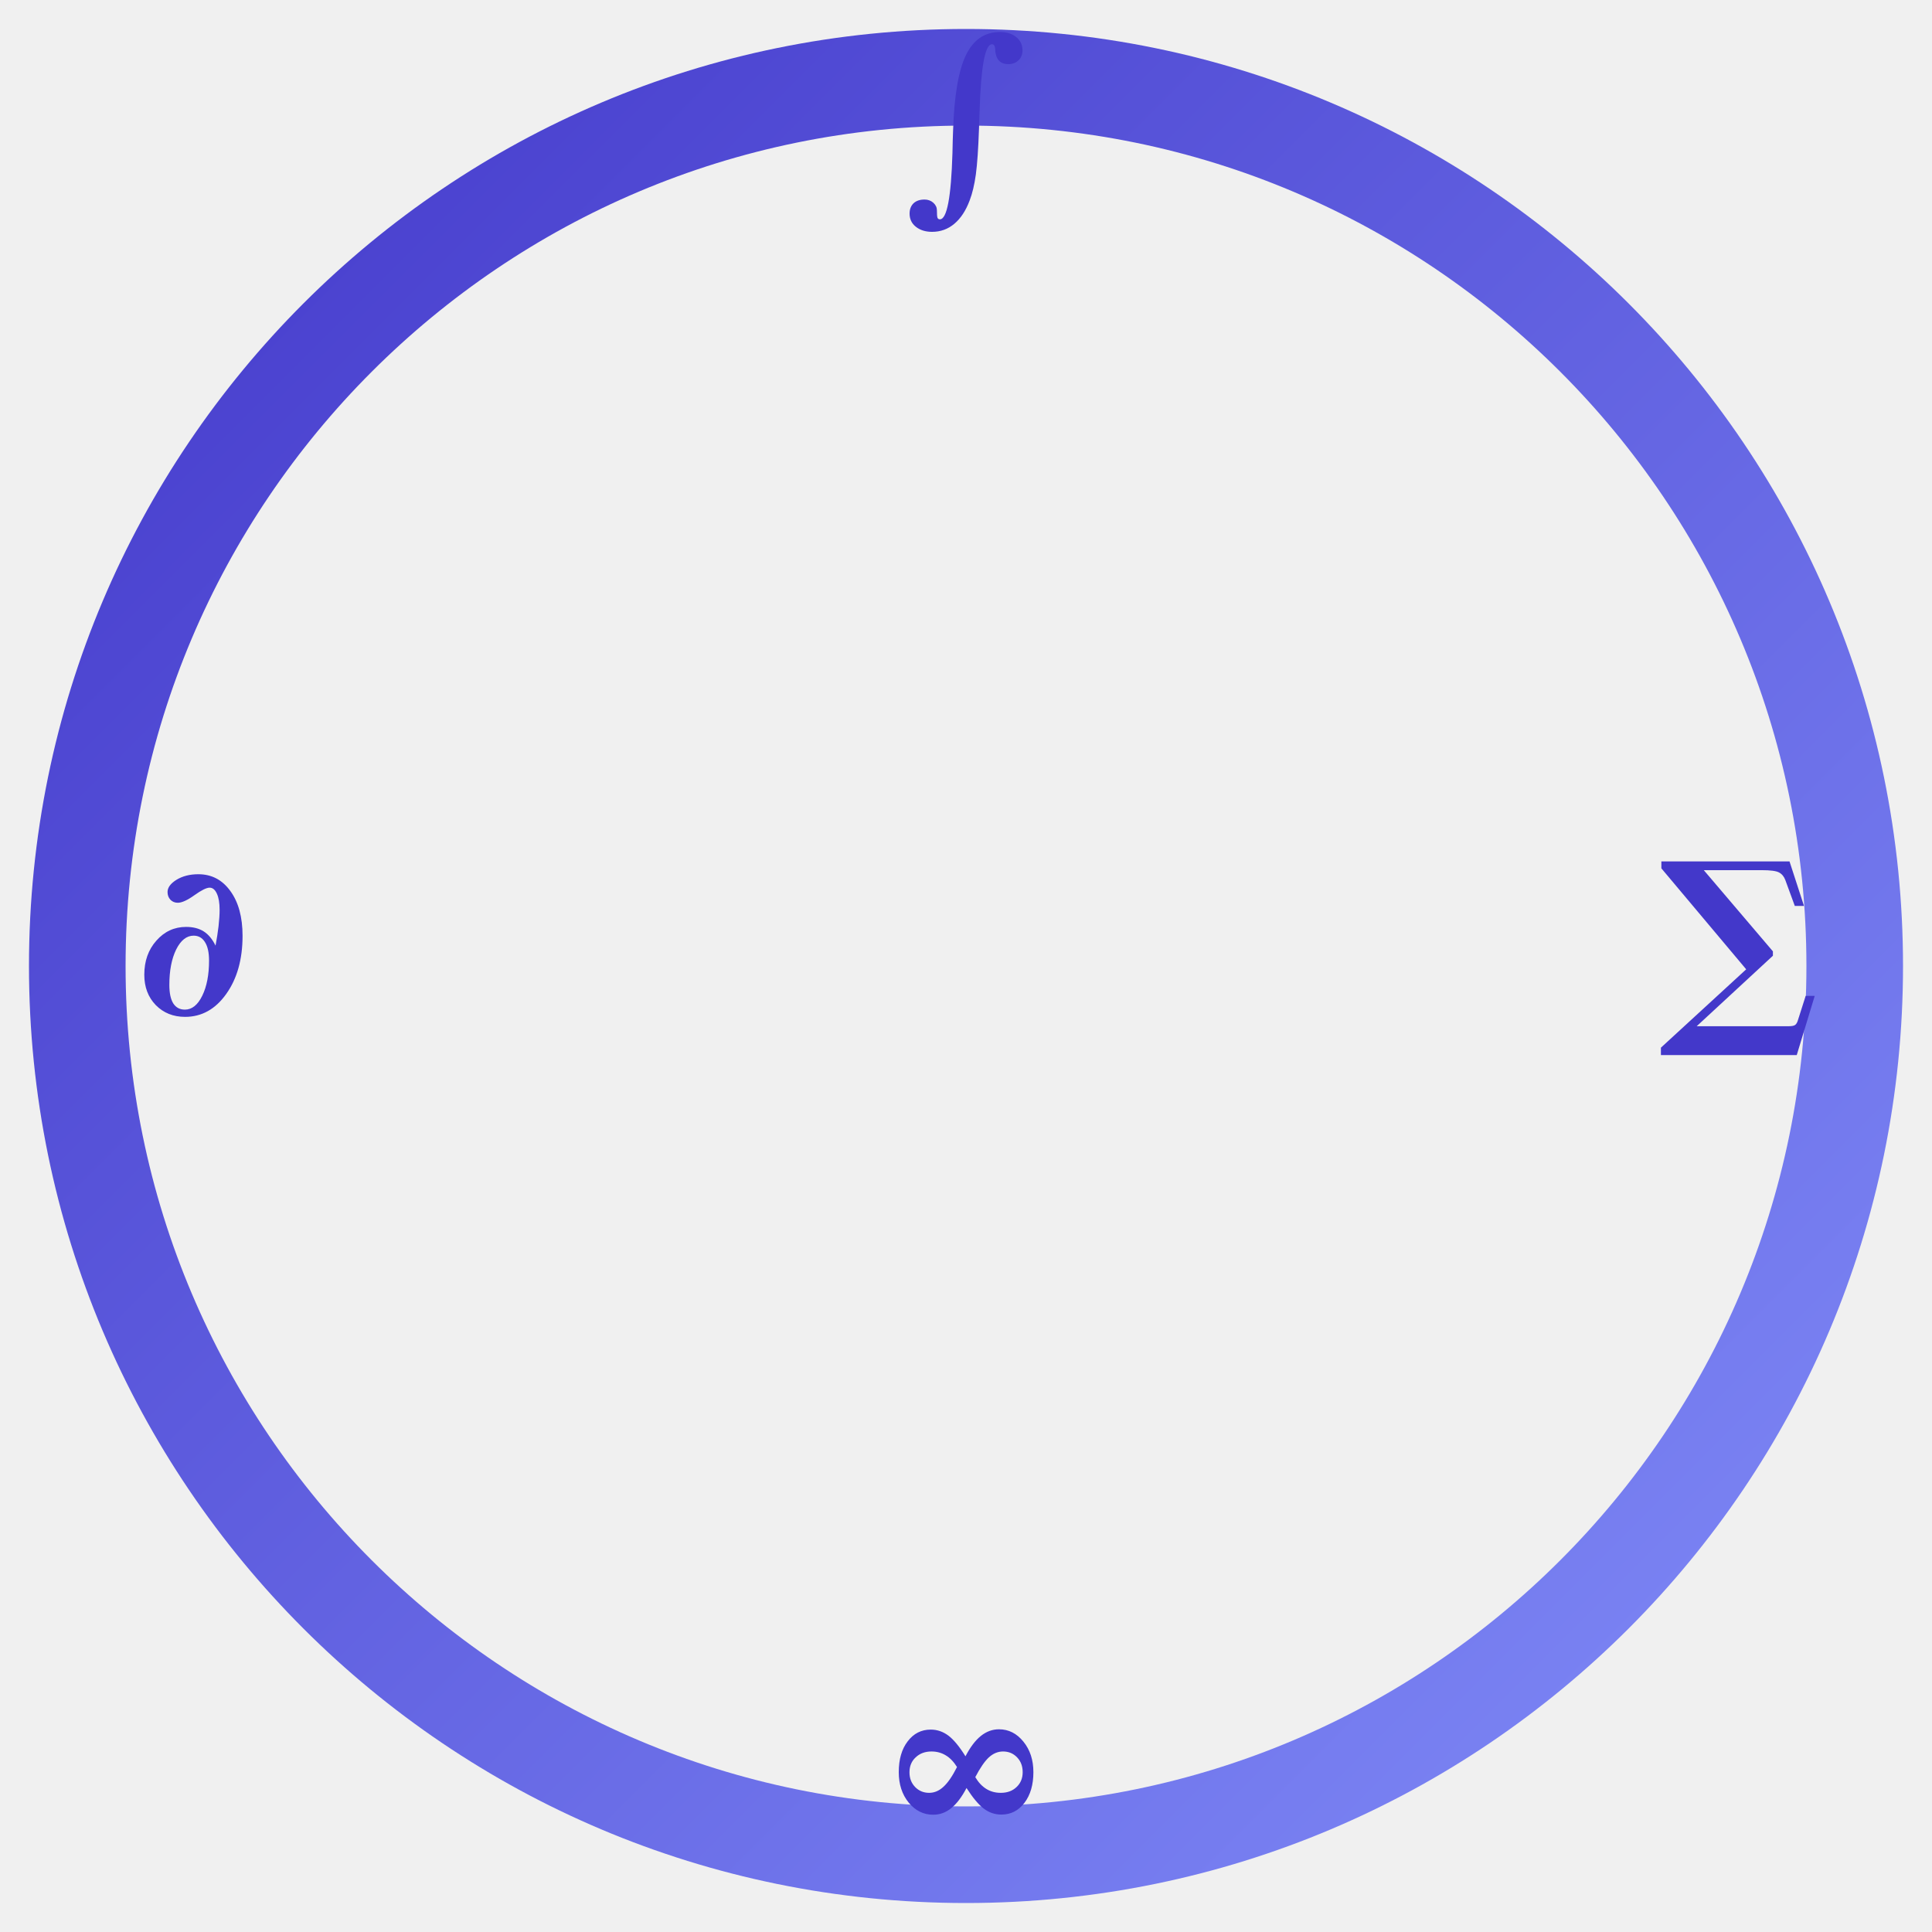
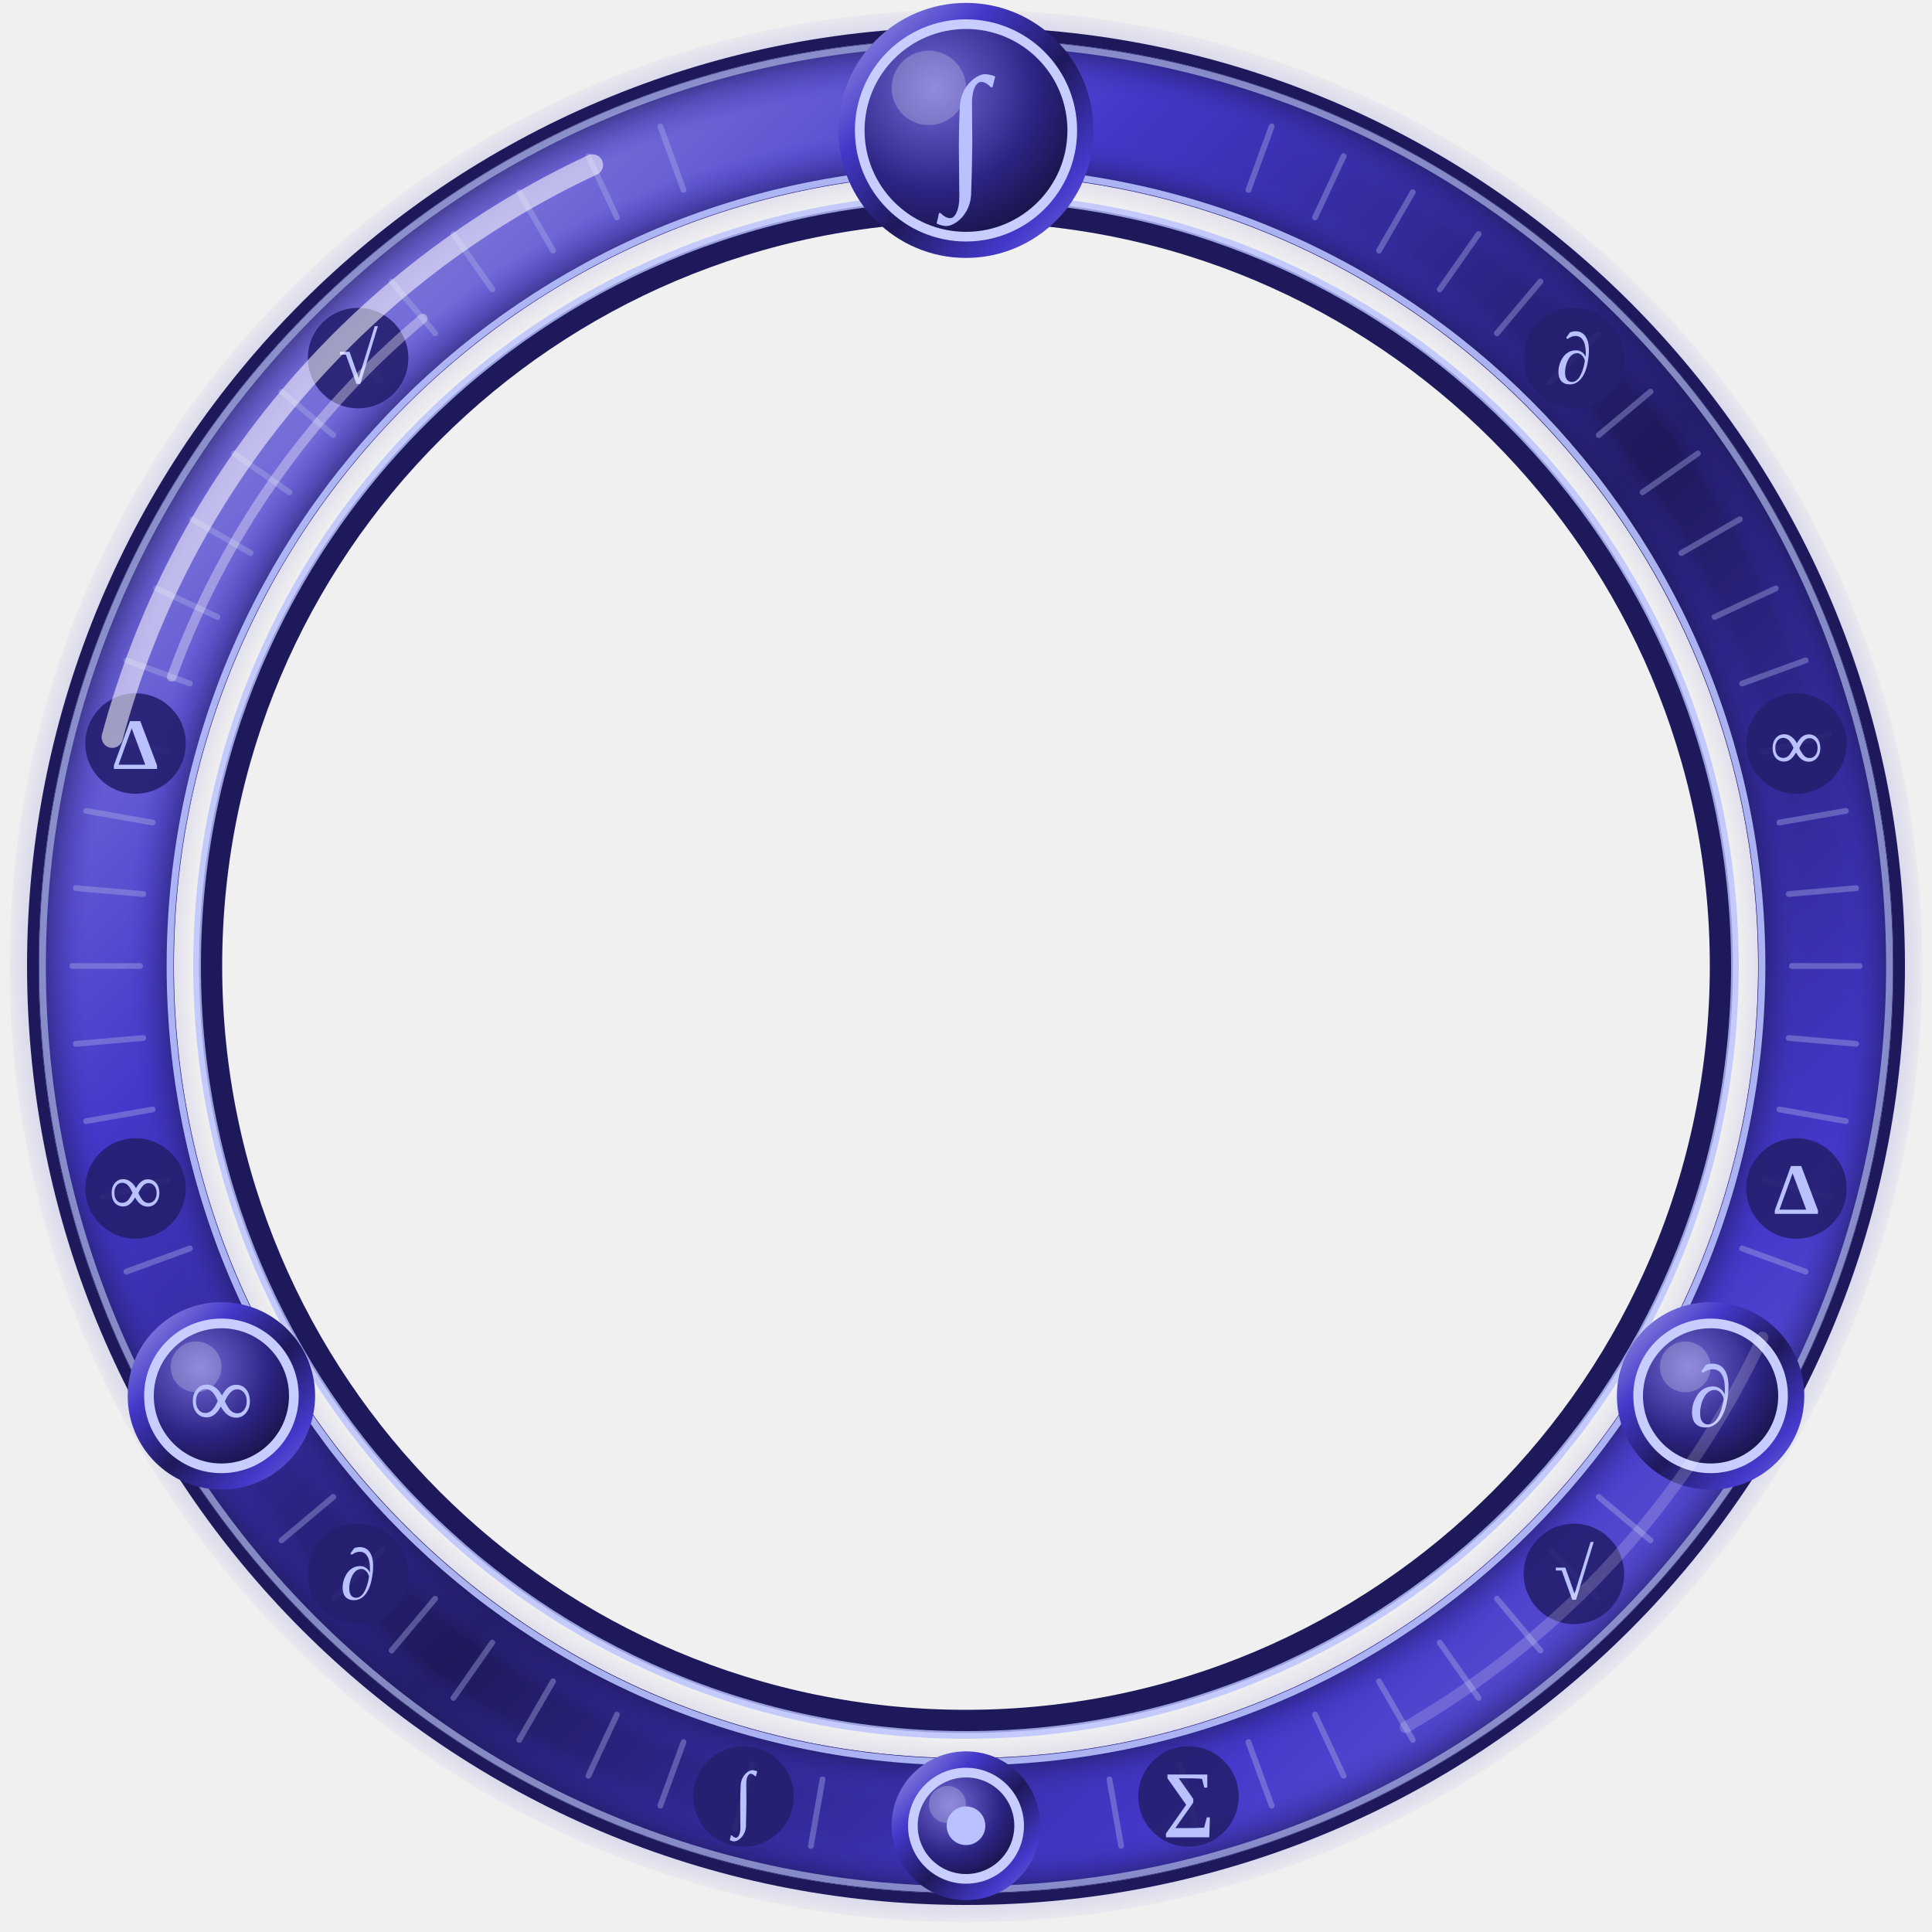
<svg xmlns="http://www.w3.org/2000/svg" viewBox="0 0 200 200" width="200" height="200">
  <defs>
-     <linearGradient id="anilloCalculia" x1="0%" y1="0%" x2="100%" y2="100%">
-       <stop offset="0%" stop-color="#4338CA" />
-       <stop offset="100%" stop-color="#818CF8" />
+     <linearGradient id="m-calculia-metal" x1="0" y1="0" x2="1" y2="1">
+       <stop offset="0" stop-color="#aaa5e7" />
+       <stop offset="0.3" stop-color="#4338CA" />
+       <stop offset="0.55" stop-color="#1e195b" />
+       <stop offset="0.8" stop-color="#4338CA" />
+       <stop offset="1" stop-color="#7b74da" />
    </linearGradient>
+     <radialGradient id="m-calculia-bisel" gradientUnits="userSpaceOnUse" cx="100" cy="100" r="100">
+       <stop offset="0.82" stop-color="#1e195b" />
+       <stop offset="0.87" stop-color="#4338CA" stop-opacity="0" />
+       <stop offset="0.91" stop-color="#4338CA" stop-opacity="0" />
+       <stop offset="0.96" stop-color="#1e195b" />
+     </radialGradient>
+     <radialGradient id="m-calculia-halo" gradientUnits="userSpaceOnUse" cx="100" cy="100" r="100">
+       <stop offset="0.8" stop-color="#4338CA" stop-opacity="0" />
+       <stop offset="0.9" stop-color="#6960d5" stop-opacity="0.45" />
+       <stop offset="1" stop-color="#4338CA" stop-opacity="0" />
+     </radialGradient>
+     <radialGradient id="m-calculia-gema" cx="0.35" cy="0.3" r="0.8">
+       <stop offset="0" stop-color="#726ad7" />
+       <stop offset="0.6" stop-color="#2c2483" />
+       <stop offset="1" stop-color="#14113d" />
+     </radialGradient>
  </defs>
-   <circle cx="100" cy="100" r="92" fill="none" stroke="url(#anilloCalculia)" stroke-width="10" />
-   <g fill="#4338CA" font-family="Georgia, serif" font-size="22" font-weight="bold" text-anchor="middle">
-     <text x="100" y="20">∫</text>
-     <text x="180" y="105">∑</text>
-     <text x="100" y="190">∞</text>
-     <text x="20" y="105">∂</text>
+   <circle cx="100" cy="100" r="99" fill="url(#m-calculia-halo)" />
+   <circle cx="100" cy="100" r="78.2" fill="none" stroke="#1e195b" stroke-width="2.4" />
+   <circle cx="100" cy="100" r="79.6" fill="none" stroke="#B9C2FF" stroke-width="0.8" opacity="0.8" />
+   <circle cx="100" cy="100" r="89" fill="none" stroke="url(#m-calculia-metal)" stroke-width="14" />
+   <circle cx="100" cy="100" r="89" fill="none" stroke="url(#m-calculia-bisel)" stroke-width="14" opacity="0.7" />
+   <circle cx="100" cy="100" r="82.4" fill="none" stroke="#B9C2FF" stroke-width="0.7" opacity="0.9" />
+   <circle cx="100" cy="100" r="95.6" fill="none" stroke="#9da5d9" stroke-width="0.7" opacity="0.8" />
+   <circle cx="100" cy="100" r="96.6" fill="none" stroke="#1e195b" stroke-width="1.2" />
+   <line x1="129.24" y1="19.66" x2="131.64" y2="13.08" stroke="#a7afe6" stroke-width="0.6" stroke-linecap="round" opacity="0.4" />
+   <line x1="136.13" y1="22.51" x2="139.09" y2="16.17" stroke="#a7afe6" stroke-width="0.6" stroke-linecap="round" opacity="0.4" />
+   <line x1="142.75" y1="25.95" x2="146.25" y2="19.89" stroke="#a7afe6" stroke-width="0.6" stroke-linecap="round" opacity="0.4" />
+   <line x1="149.04" y1="29.96" x2="153.06" y2="24.23" stroke="#a7afe6" stroke-width="0.6" stroke-linecap="round" opacity="0.4" />
+   <line x1="154.96" y1="34.5" x2="159.46" y2="29.14" stroke="#a7afe6" stroke-width="0.6" stroke-linecap="round" opacity="0.4" />
+   <line x1="160.46" y1="39.54" x2="165.41" y2="34.59" stroke="#a7afe6" stroke-width="0.6" stroke-linecap="round" opacity="0.4" />
+   <line x1="165.5" y1="45.04" x2="170.86" y2="40.54" stroke="#a7afe6" stroke-width="0.6" stroke-linecap="round" opacity="0.4" />
+   <line x1="170.04" y1="50.96" x2="175.77" y2="46.94" stroke="#a7afe6" stroke-width="0.6" stroke-linecap="round" opacity="0.4" />
+   <line x1="174.05" y1="57.25" x2="180.11" y2="53.75" stroke="#a7afe6" stroke-width="0.6" stroke-linecap="round" opacity="0.4" />
+   <line x1="177.49" y1="63.87" x2="183.83" y2="60.91" stroke="#a7afe6" stroke-width="0.6" stroke-linecap="round" opacity="0.4" />
+   <line x1="180.34" y1="70.76" x2="186.92" y2="68.36" stroke="#a7afe6" stroke-width="0.6" stroke-linecap="round" opacity="0.4" />
+   <line x1="182.59" y1="77.87" x2="189.35" y2="76.06" stroke="#a7afe6" stroke-width="0.6" stroke-linecap="round" opacity="0.4" />
+   <line x1="184.2" y1="85.15" x2="191.09" y2="83.94" stroke="#a7afe6" stroke-width="0.6" stroke-linecap="round" opacity="0.4" />
+   <line x1="185.17" y1="92.55" x2="192.15" y2="91.94" stroke="#a7afe6" stroke-width="0.6" stroke-linecap="round" opacity="0.4" />
+   <line x1="185.5" y1="100" x2="192.5" y2="100" stroke="#a7afe6" stroke-width="0.6" stroke-linecap="round" opacity="0.4" />
+   <line x1="185.17" y1="107.45" x2="192.15" y2="108.06" stroke="#a7afe6" stroke-width="0.6" stroke-linecap="round" opacity="0.4" />
+   <line x1="184.2" y1="114.85" x2="191.09" y2="116.06" stroke="#a7afe6" stroke-width="0.6" stroke-linecap="round" opacity="0.4" />
+   <line x1="182.59" y1="122.13" x2="189.35" y2="123.94" stroke="#a7afe6" stroke-width="0.6" stroke-linecap="round" opacity="0.4" />
+   <line x1="180.34" y1="129.24" x2="186.92" y2="131.64" stroke="#a7afe6" stroke-width="0.6" stroke-linecap="round" opacity="0.4" />
+   <line x1="165.5" y1="154.96" x2="170.86" y2="159.46" stroke="#a7afe6" stroke-width="0.6" stroke-linecap="round" opacity="0.4" />
+   <line x1="160.46" y1="160.46" x2="165.41" y2="165.41" stroke="#a7afe6" stroke-width="0.6" stroke-linecap="round" opacity="0.4" />
+   <line x1="154.96" y1="165.5" x2="159.46" y2="170.86" stroke="#a7afe6" stroke-width="0.6" stroke-linecap="round" opacity="0.4" />
+   <line x1="149.04" y1="170.04" x2="153.06" y2="175.77" stroke="#a7afe6" stroke-width="0.6" stroke-linecap="round" opacity="0.4" />
+   <line x1="142.75" y1="174.05" x2="146.25" y2="180.11" stroke="#a7afe6" stroke-width="0.6" stroke-linecap="round" opacity="0.4" />
+   <line x1="136.13" y1="177.49" x2="139.09" y2="183.83" stroke="#a7afe6" stroke-width="0.6" stroke-linecap="round" opacity="0.4" />
+   <line x1="129.24" y1="180.34" x2="131.64" y2="186.92" stroke="#a7afe6" stroke-width="0.6" stroke-linecap="round" opacity="0.4" />
+   <line x1="122.13" y1="182.59" x2="123.94" y2="189.35" stroke="#a7afe6" stroke-width="0.6" stroke-linecap="round" opacity="0.4" />
+   <line x1="114.85" y1="184.2" x2="116.06" y2="191.09" stroke="#a7afe6" stroke-width="0.6" stroke-linecap="round" opacity="0.4" />
+   <line x1="85.15" y1="184.2" x2="83.94" y2="191.09" stroke="#a7afe6" stroke-width="0.6" stroke-linecap="round" opacity="0.4" />
+   <line x1="77.87" y1="182.59" x2="76.06" y2="189.35" stroke="#a7afe6" stroke-width="0.6" stroke-linecap="round" opacity="0.4" />
+   <line x1="70.76" y1="180.34" x2="68.36" y2="186.92" stroke="#a7afe6" stroke-width="0.6" stroke-linecap="round" opacity="0.4" />
+   <line x1="63.87" y1="177.49" x2="60.91" y2="183.83" stroke="#a7afe6" stroke-width="0.6" stroke-linecap="round" opacity="0.4" />
+   <line x1="57.25" y1="174.05" x2="53.75" y2="180.11" stroke="#a7afe6" stroke-width="0.6" stroke-linecap="round" opacity="0.4" />
+   <line x1="50.96" y1="170.04" x2="46.94" y2="175.77" stroke="#a7afe6" stroke-width="0.6" stroke-linecap="round" opacity="0.4" />
+   <line x1="45.04" y1="165.5" x2="40.54" y2="170.86" stroke="#a7afe6" stroke-width="0.6" stroke-linecap="round" opacity="0.4" />
+   <line x1="39.54" y1="160.46" x2="34.59" y2="165.41" stroke="#a7afe6" stroke-width="0.6" stroke-linecap="round" opacity="0.4" />
+   <line x1="34.5" y1="154.96" x2="29.14" y2="159.46" stroke="#a7afe6" stroke-width="0.6" stroke-linecap="round" opacity="0.4" />
+   <line x1="19.66" y1="129.24" x2="13.08" y2="131.64" stroke="#a7afe6" stroke-width="0.6" stroke-linecap="round" opacity="0.4" />
+   <line x1="17.41" y1="122.13" x2="10.65" y2="123.94" stroke="#a7afe6" stroke-width="0.6" stroke-linecap="round" opacity="0.4" />
+   <line x1="15.8" y1="114.85" x2="8.91" y2="116.06" stroke="#a7afe6" stroke-width="0.6" stroke-linecap="round" opacity="0.4" />
+   <line x1="14.83" y1="107.45" x2="7.85" y2="108.06" stroke="#a7afe6" stroke-width="0.6" stroke-linecap="round" opacity="0.4" />
+   <line x1="14.5" y1="100" x2="7.5" y2="100" stroke="#a7afe6" stroke-width="0.6" stroke-linecap="round" opacity="0.4" />
+   <line x1="14.83" y1="92.55" x2="7.85" y2="91.94" stroke="#a7afe6" stroke-width="0.6" stroke-linecap="round" opacity="0.4" />
+   <line x1="15.8" y1="85.15" x2="8.91" y2="83.94" stroke="#a7afe6" stroke-width="0.6" stroke-linecap="round" opacity="0.4" />
+   <line x1="17.41" y1="77.87" x2="10.65" y2="76.06" stroke="#a7afe6" stroke-width="0.6" stroke-linecap="round" opacity="0.4" />
+   <line x1="19.66" y1="70.76" x2="13.08" y2="68.36" stroke="#a7afe6" stroke-width="0.6" stroke-linecap="round" opacity="0.4" />
+   <line x1="22.51" y1="63.87" x2="16.17" y2="60.91" stroke="#a7afe6" stroke-width="0.6" stroke-linecap="round" opacity="0.4" />
+   <line x1="25.95" y1="57.25" x2="19.89" y2="53.75" stroke="#a7afe6" stroke-width="0.6" stroke-linecap="round" opacity="0.4" />
+   <line x1="29.96" y1="50.96" x2="24.23" y2="46.94" stroke="#a7afe6" stroke-width="0.6" stroke-linecap="round" opacity="0.4" />
+   <line x1="34.5" y1="45.04" x2="29.14" y2="40.54" stroke="#a7afe6" stroke-width="0.6" stroke-linecap="round" opacity="0.4" />
+   <line x1="39.54" y1="39.54" x2="34.59" y2="34.59" stroke="#a7afe6" stroke-width="0.6" stroke-linecap="round" opacity="0.4" />
+   <line x1="45.04" y1="34.5" x2="40.54" y2="29.14" stroke="#a7afe6" stroke-width="0.6" stroke-linecap="round" opacity="0.4" />
+   <line x1="50.96" y1="29.96" x2="46.94" y2="24.23" stroke="#a7afe6" stroke-width="0.6" stroke-linecap="round" opacity="0.4" />
+   <line x1="57.25" y1="25.95" x2="53.75" y2="19.89" stroke="#a7afe6" stroke-width="0.6" stroke-linecap="round" opacity="0.4" />
+   <line x1="63.87" y1="22.51" x2="60.91" y2="16.17" stroke="#a7afe6" stroke-width="0.6" stroke-linecap="round" opacity="0.4" />
+   <line x1="70.76" y1="19.66" x2="68.36" y2="13.08" stroke="#a7afe6" stroke-width="0.6" stroke-linecap="round" opacity="0.4" />
+   <circle cx="162.93" cy="37.07" r="5.2" fill="#251f6f" opacity="0.9" />
+   <text x="162.93" y="39.7" font-family="Georgia, 'Times New Roman', serif" font-size="7.5" font-weight="700" text-anchor="middle" fill="#B9C2FF">∂</text>
+   <circle cx="185.97" cy="76.97" r="5.2" fill="#251f6f" opacity="0.9" />
+   <text x="185.97" y="79.6" font-family="Georgia, 'Times New Roman', serif" font-size="7.5" font-weight="700" text-anchor="middle" fill="#B9C2FF">∞</text>
+   <circle cx="185.97" cy="123.03" r="5.2" fill="#251f6f" opacity="0.9" />
+   <text x="185.97" y="125.66" font-family="Georgia, 'Times New Roman', serif" font-size="7.5" font-weight="700" text-anchor="middle" fill="#B9C2FF">Δ</text>
+   <circle cx="162.93" cy="162.93" r="5.2" fill="#251f6f" opacity="0.9" />
+   <text x="162.93" y="165.56" font-family="Georgia, 'Times New Roman', serif" font-size="7.5" font-weight="700" text-anchor="middle" fill="#B9C2FF">√</text>
+   <circle cx="123.03" cy="185.97" r="5.2" fill="#251f6f" opacity="0.9" />
+   <text x="123.03" y="188.6" font-family="Georgia, 'Times New Roman', serif" font-size="7.5" font-weight="700" text-anchor="middle" fill="#B9C2FF">∑</text>
+   <circle cx="76.97" cy="185.97" r="5.2" fill="#251f6f" opacity="0.9" />
+   <text x="76.97" y="188.6" font-family="Georgia, 'Times New Roman', serif" font-size="7.5" font-weight="700" text-anchor="middle" fill="#B9C2FF">∫</text>
+   <circle cx="37.07" cy="162.93" r="5.2" fill="#251f6f" opacity="0.9" />
+   <text x="37.07" y="165.56" font-family="Georgia, 'Times New Roman', serif" font-size="7.5" font-weight="700" text-anchor="middle" fill="#B9C2FF">∂</text>
+   <circle cx="14.03" cy="123.03" r="5.2" fill="#251f6f" opacity="0.9" />
+   <text x="14.03" y="125.66" font-family="Georgia, 'Times New Roman', serif" font-size="7.5" font-weight="700" text-anchor="middle" fill="#B9C2FF">∞</text>
+   <circle cx="14.03" cy="76.97" r="5.2" fill="#251f6f" opacity="0.9" />
+   <text x="14.03" y="79.6" font-family="Georgia, 'Times New Roman', serif" font-size="7.5" font-weight="700" text-anchor="middle" fill="#B9C2FF">Δ</text>
+   <circle cx="37.07" cy="37.07" r="5.2" fill="#251f6f" opacity="0.9" />
+   <text x="37.07" y="39.7" font-family="Georgia, 'Times New Roman', serif" font-size="7.5" font-weight="700" text-anchor="middle" fill="#B9C2FF">√</text>
+   <g transform="translate(0 2.5)">
+     <circle cx="100" cy="11" r="13.2" fill="url(#m-calculia-metal)" />
+     <circle cx="100" cy="11" r="11" fill="url(#m-calculia-gema)" stroke="#c7ceff" stroke-width="1" />
+     <circle cx="96.15" cy="6.6" r="3.85" fill="#FFFFFF" opacity="0.22" />
+     <text x="100" y="16.6" font-family="Georgia, 'Times New Roman', serif" font-size="16" font-weight="400" text-anchor="middle" fill="#B9C2FF">∫</text>
  </g>
+   <circle cx="22.92" cy="144.5" r="9.7" fill="url(#m-calculia-metal)" />
+   <circle cx="22.92" cy="144.5" r="7.5" fill="url(#m-calculia-gema)" stroke="#c7ceff" stroke-width="1" />
+   <circle cx="20.3" cy="141.5" r="2.63" fill="#FFFFFF" opacity="0.22" />
+   <text x="22.92" y="147.65" font-family="Georgia, 'Times New Roman', serif" font-size="9" font-weight="700" text-anchor="middle" fill="#B9C2FF">∞</text>
+   <circle cx="177.08" cy="144.5" r="9.7" fill="url(#m-calculia-metal)" />
+   <circle cx="177.08" cy="144.5" r="7.5" fill="url(#m-calculia-gema)" stroke="#c7ceff" stroke-width="1" />
+   <circle cx="174.46" cy="141.5" r="2.63" fill="#FFFFFF" opacity="0.22" />
+   <text x="177.08" y="147.65" font-family="Georgia, 'Times New Roman', serif" font-size="9" font-weight="700" text-anchor="middle" fill="#B9C2FF">∂</text>
+   <circle cx="100" cy="189" r="7.7" fill="url(#m-calculia-metal)" />
+   <circle cx="100" cy="189" r="5.5" fill="url(#m-calculia-gema)" stroke="#c7ceff" stroke-width="1" />
+   <circle cx="98.08" cy="186.8" r="1.92" fill="#FFFFFF" opacity="0.22" />
+   <circle cx="100" cy="189" r="2" fill="#B9C2FF" />
+   <path d="M11.62 76.32 A91.5 91.5 0 0 1 61.33 17.07" fill="none" stroke="#FFFFFF" stroke-width="2.2" stroke-linecap="round" opacity="0.55" />
+   <path d="M17.78 70.07 A87.5 87.5 0 0 1 43.76 32.97" fill="none" stroke="#FFFFFF" stroke-width="1" stroke-linecap="round" opacity="0.35" />
+   <path d="M182.47 138.46 A91 91 0 0 1 145.5 178.81" fill="none" stroke="#FFFFFF" stroke-width="1.2" stroke-linecap="round" opacity="0.18" />
</svg>
